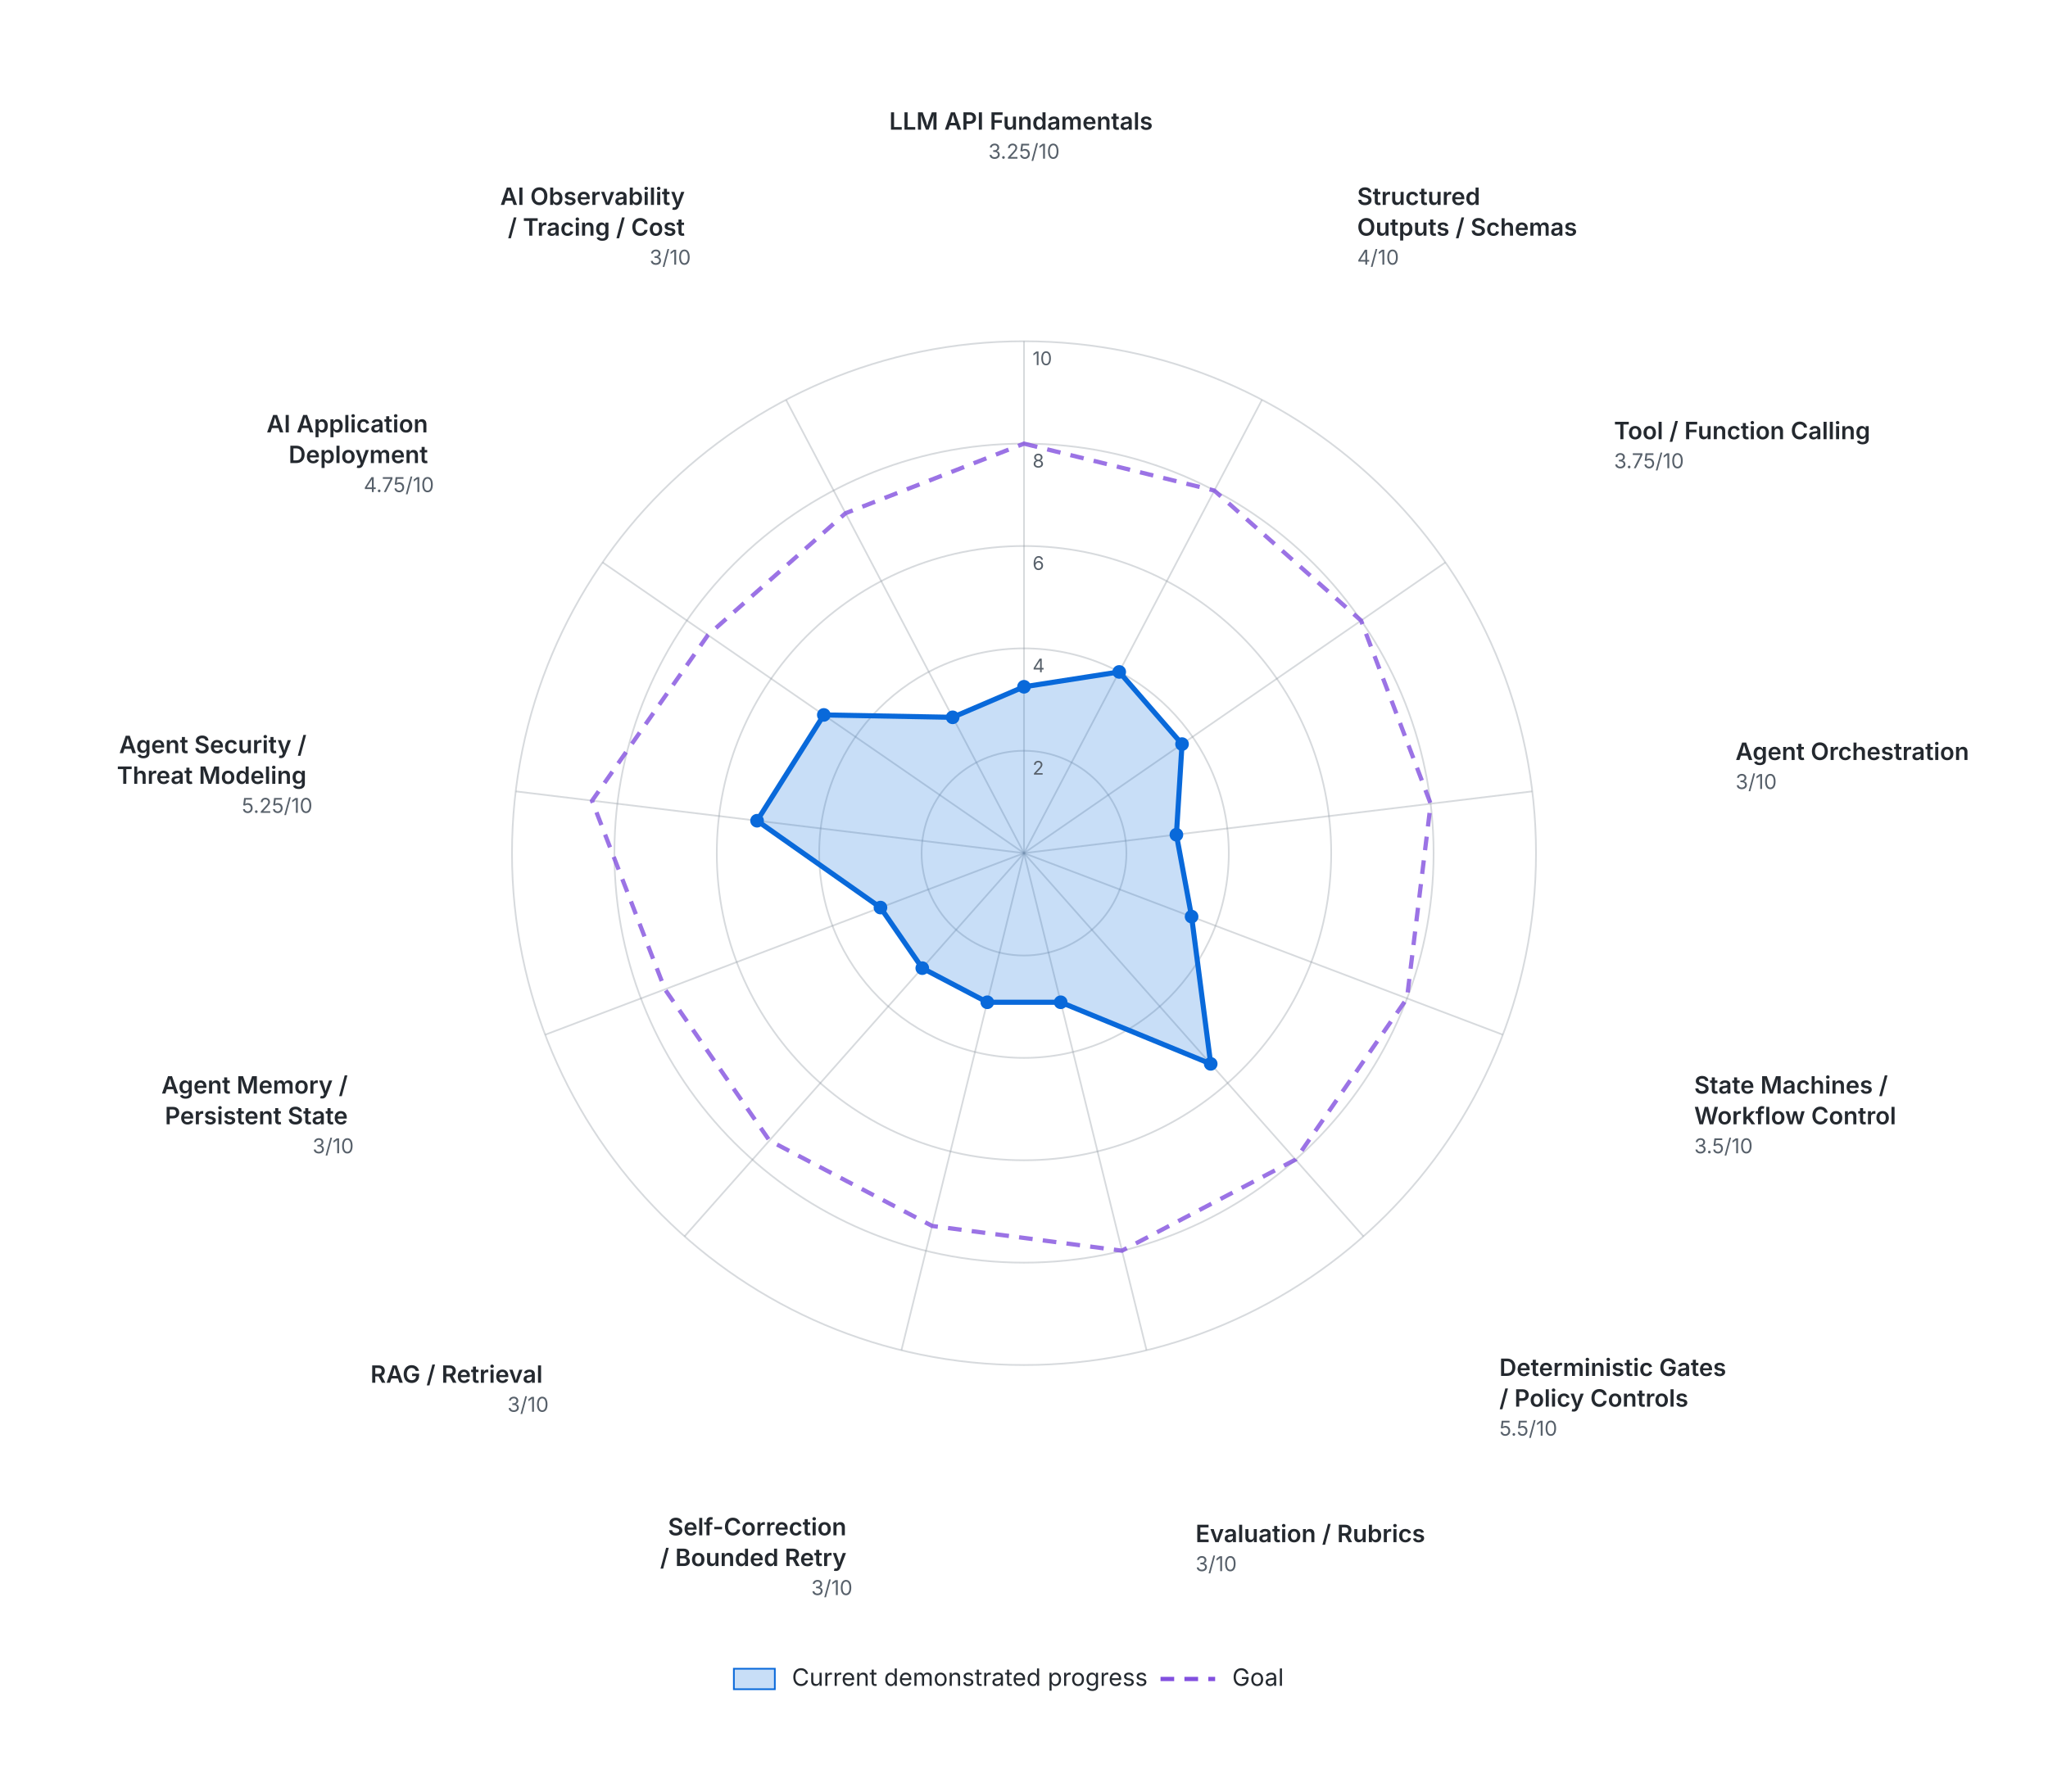
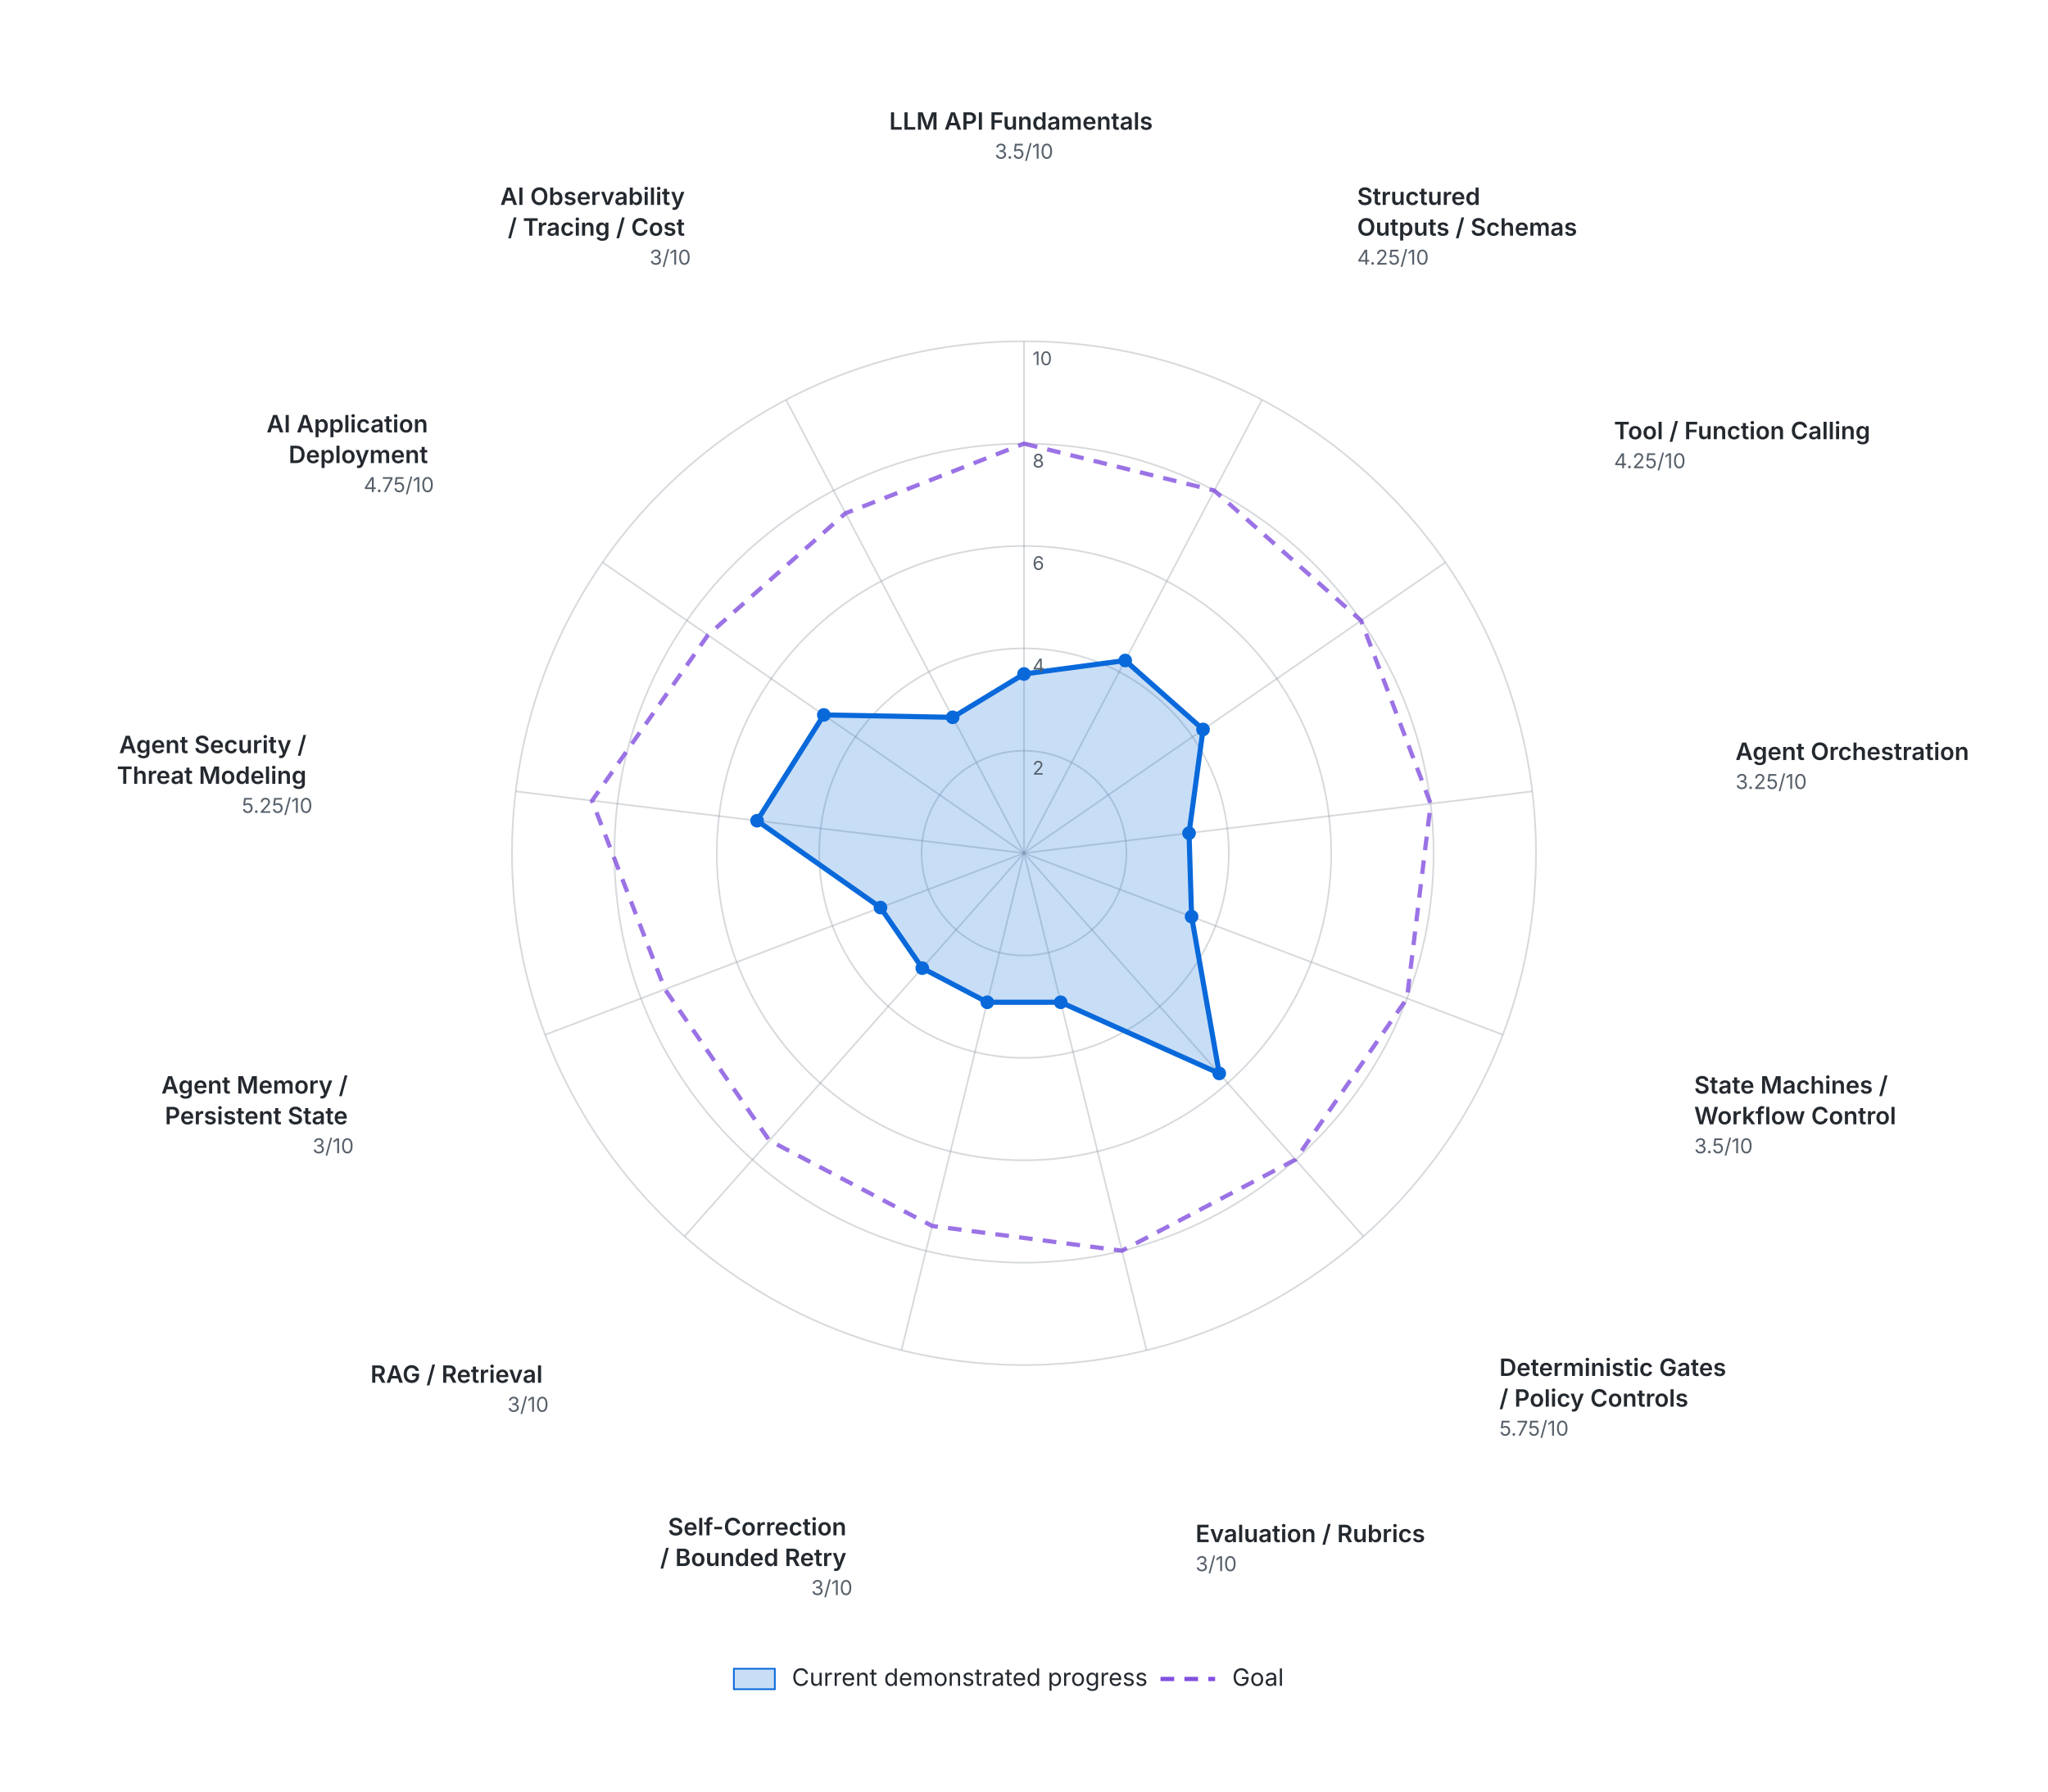
<svg xmlns="http://www.w3.org/2000/svg" width="1200" height="1050" viewBox="0 0 1200 1050" role="img" aria-labelledby="title desc">
  <style>
.grid{fill:none;stroke:#8c959f;stroke-width:1;opacity:.35} .goal{fill:none;stroke:#8250df;stroke-width:2.5;stroke-dasharray:8 6;opacity:.8}
.current{fill:#0969da;fill-opacity:.22;stroke:#0969da;stroke-width:3} .dot{fill:#0969da}
.label{font-family:-apple-system,BlinkMacSystemFont,"Segoe UI",sans-serif;font-size:14px;font-weight:600;fill:#24292f}
.score{font-size:12px;font-weight:400;fill:#57606a} .legend{font-family:-apple-system,BlinkMacSystemFont,"Segoe UI",sans-serif;font-size:14px;fill:#24292f}
.ring-label{font-family:-apple-system,BlinkMacSystemFont,"Segoe UI",sans-serif;font-size:11px;fill:#57606a}
@media (prefers-color-scheme:dark){.label,.legend{fill:#f0f6fc} .score,.ring-label{fill:#8c959f} .current{fill:#58a6ff;stroke:#58a6ff} .dot{fill:#58a6ff} .goal{stroke:#a371f7}}
</style>
  <circle class="grid" cx="600" cy="500" r="60.0" />
  <circle class="grid" cx="600" cy="500" r="120.0" />
  <circle class="grid" cx="600" cy="500" r="180.0" />
  <circle class="grid" cx="600" cy="500" r="240.0" />
  <circle class="grid" cx="600" cy="500" r="300.0" />
  <line class="grid" x1="600" y1="500" x2="600.0" y2="200.0" />
  <line class="grid" x1="600" y1="500" x2="739.4" y2="234.4" />
  <line class="grid" x1="600" y1="500" x2="846.9" y2="329.6" />
  <line class="grid" x1="600" y1="500" x2="897.8" y2="463.8" />
  <line class="grid" x1="600" y1="500" x2="880.5" y2="606.4" />
  <line class="grid" x1="600" y1="500" x2="798.9" y2="724.6" />
  <line class="grid" x1="600" y1="500" x2="671.8" y2="791.3" />
  <line class="grid" x1="600" y1="500" x2="528.2" y2="791.3" />
  <line class="grid" x1="600" y1="500" x2="401.1" y2="724.6" />
  <line class="grid" x1="600" y1="500" x2="319.5" y2="606.4" />
  <line class="grid" x1="600" y1="500" x2="302.2" y2="463.8" />
  <line class="grid" x1="600" y1="500" x2="353.1" y2="329.6" />
  <line class="grid" x1="600" y1="500" x2="460.6" y2="234.4" />
  <polygon class="goal" points="600.0,260.0 711.5,287.5 797.5,363.7 838.3,471.1 824.4,585.1 759.1,679.6 657.4,733.0 546.2,718.5 450.8,668.4 389.6,579.8 346.9,469.3 414.8,372.2 495.4,300.8" />
-   <polygon class="current" points="600.0,402.5 655.8,393.8 692.6,436.1 689.3,489.2 698.2,537.2 709.4,623.5 621.5,587.4 578.5,587.4 540.4,567.4 515.9,531.9 443.6,481.0 482.7,419.0 558.2,420.4" />
-   <circle class="dot" cx="600.0" cy="402.5" r="4" />
-   <circle class="dot" cx="655.8" cy="393.8" r="4" />
-   <circle class="dot" cx="692.6" cy="436.1" r="4" />
-   <circle class="dot" cx="689.3" cy="489.2" r="4" />
+   <polygon class="current" points="600.0,395.0 659.3,387.1 704.9,427.5 696.7,488.3 698.2,537.2 714.4,629.1 621.5,587.4 578.5,587.4 540.4,567.4 515.9,531.9 443.6,481.0 482.7,419.0 558.2,420.4" />
+   <circle class="dot" cx="600.0" cy="395.0" r="4" />
+   <circle class="dot" cx="659.3" cy="387.1" r="4" />
+   <circle class="dot" cx="704.9" cy="427.5" r="4" />
+   <circle class="dot" cx="696.7" cy="488.3" r="4" />
  <circle class="dot" cx="698.2" cy="537.2" r="4" />
-   <circle class="dot" cx="709.4" cy="623.5" r="4" />
+   <circle class="dot" cx="714.4" cy="629.1" r="4" />
  <circle class="dot" cx="621.5" cy="587.4" r="4" />
  <circle class="dot" cx="578.5" cy="587.4" r="4" />
  <circle class="dot" cx="540.4" cy="567.4" r="4" />
  <circle class="dot" cx="515.9" cy="531.9" r="4" />
  <circle class="dot" cx="443.6" cy="481.0" r="4" />
  <circle class="dot" cx="482.7" cy="419.0" r="4" />
  <circle class="dot" cx="558.2" cy="420.4" r="4" />
  <text class="label" x="600.0" y="76.0" text-anchor="middle">
    <tspan x="600.0">LLM API Fundamentals</tspan>
-     <tspan class="score" x="600.0" dy="17">3.25/10</tspan>
+     <tspan class="score" x="600.0" dy="17">3.5/10</tspan>
  </text>
  <text class="label" x="795.2" y="120.1" text-anchor="start">
    <tspan x="795.2" dy="0">Structured</tspan>
    <tspan x="795.2" dy="18">Outputs / Schemas</tspan>
-     <tspan class="score" x="795.2" dy="17">4/10</tspan>
+     <tspan class="score" x="795.2" dy="17">4.25/10</tspan>
  </text>
  <text class="label" x="945.7" y="257.4" text-anchor="start">
    <tspan x="945.7">Tool / Function Calling</tspan>
-     <tspan class="score" x="945.7" dy="17">3.75/10</tspan>
+     <tspan class="score" x="945.7" dy="17">4.25/10</tspan>
  </text>
  <text class="label" x="1016.9" y="445.4" text-anchor="start">
    <tspan x="1016.9">Agent Orchestration</tspan>
-     <tspan class="score" x="1016.9" dy="17">3/10</tspan>
+     <tspan class="score" x="1016.9" dy="17">3.25/10</tspan>
  </text>
  <text class="label" x="992.7" y="640.9" text-anchor="start">
    <tspan x="992.7" dy="0">State Machines /</tspan>
    <tspan x="992.7" dy="18">Workflow Control</tspan>
    <tspan class="score" x="992.7" dy="17">3.5/10</tspan>
  </text>
  <text class="label" x="878.5" y="806.4" text-anchor="start">
    <tspan x="878.5" dy="0">Deterministic Gates</tspan>
    <tspan x="878.5" dy="18">/ Policy Controls</tspan>
-     <tspan class="score" x="878.5" dy="17">5.5/10</tspan>
+     <tspan class="score" x="878.5" dy="17">5.75/10</tspan>
  </text>
  <text class="label" x="700.5" y="903.8" text-anchor="start">
    <tspan x="700.5">Evaluation / Rubrics</tspan>
    <tspan class="score" x="700.5" dy="17">3/10</tspan>
  </text>
  <text class="label" x="499.5" y="899.8" text-anchor="end">
    <tspan x="499.5" dy="0">Self-Correction</tspan>
    <tspan x="499.5" dy="18">/ Bounded Retry</tspan>
    <tspan class="score" x="499.5" dy="17">3/10</tspan>
  </text>
  <text class="label" x="321.5" y="810.4" text-anchor="end">
    <tspan x="321.5">RAG / Retrieval</tspan>
    <tspan class="score" x="321.5" dy="17">3/10</tspan>
  </text>
  <text class="label" x="207.3" y="640.9" text-anchor="end">
    <tspan x="207.3" dy="0">Agent Memory /</tspan>
    <tspan x="207.3" dy="18">Persistent State</tspan>
    <tspan class="score" x="207.3" dy="17">3/10</tspan>
  </text>
  <text class="label" x="183.1" y="441.4" text-anchor="end">
    <tspan x="183.1" dy="0">Agent Security /</tspan>
    <tspan x="183.1" dy="18">Threat Modeling</tspan>
    <tspan class="score" x="183.1" dy="17">5.25/10</tspan>
  </text>
  <text class="label" x="254.3" y="253.4" text-anchor="end">
    <tspan x="254.3" dy="0">AI Application</tspan>
    <tspan x="254.3" dy="18">Deployment</tspan>
    <tspan class="score" x="254.3" dy="17">4.75/10</tspan>
  </text>
  <text class="label" x="404.8" y="120.1" text-anchor="end">
    <tspan x="404.8" dy="0">AI Observability</tspan>
    <tspan x="404.8" dy="18">/ Tracing / Cost</tspan>
    <tspan class="score" x="404.8" dy="17">3/10</tspan>
  </text>
  <text class="ring-label" x="605" y="454.0">2</text>
  <text class="ring-label" x="605" y="394.0">4</text>
  <text class="ring-label" x="605" y="334.0">6</text>
  <text class="ring-label" x="605" y="274.0">8</text>
  <text class="ring-label" x="605" y="214.0">10</text>
  <g transform="translate(430,990)">
    <rect x="0" y="-12" width="24" height="12" fill="#0969da" fill-opacity=".22" stroke="#0969da" />
    <text class="legend" x="34" y="-2">Current demonstrated progress</text>
    <line x1="250" y1="-6" x2="282" y2="-6" stroke="#8250df" stroke-width="2.5" stroke-dasharray="8 6" />
    <text class="legend" x="292" y="-2">Goal</text>
  </g>
</svg>
